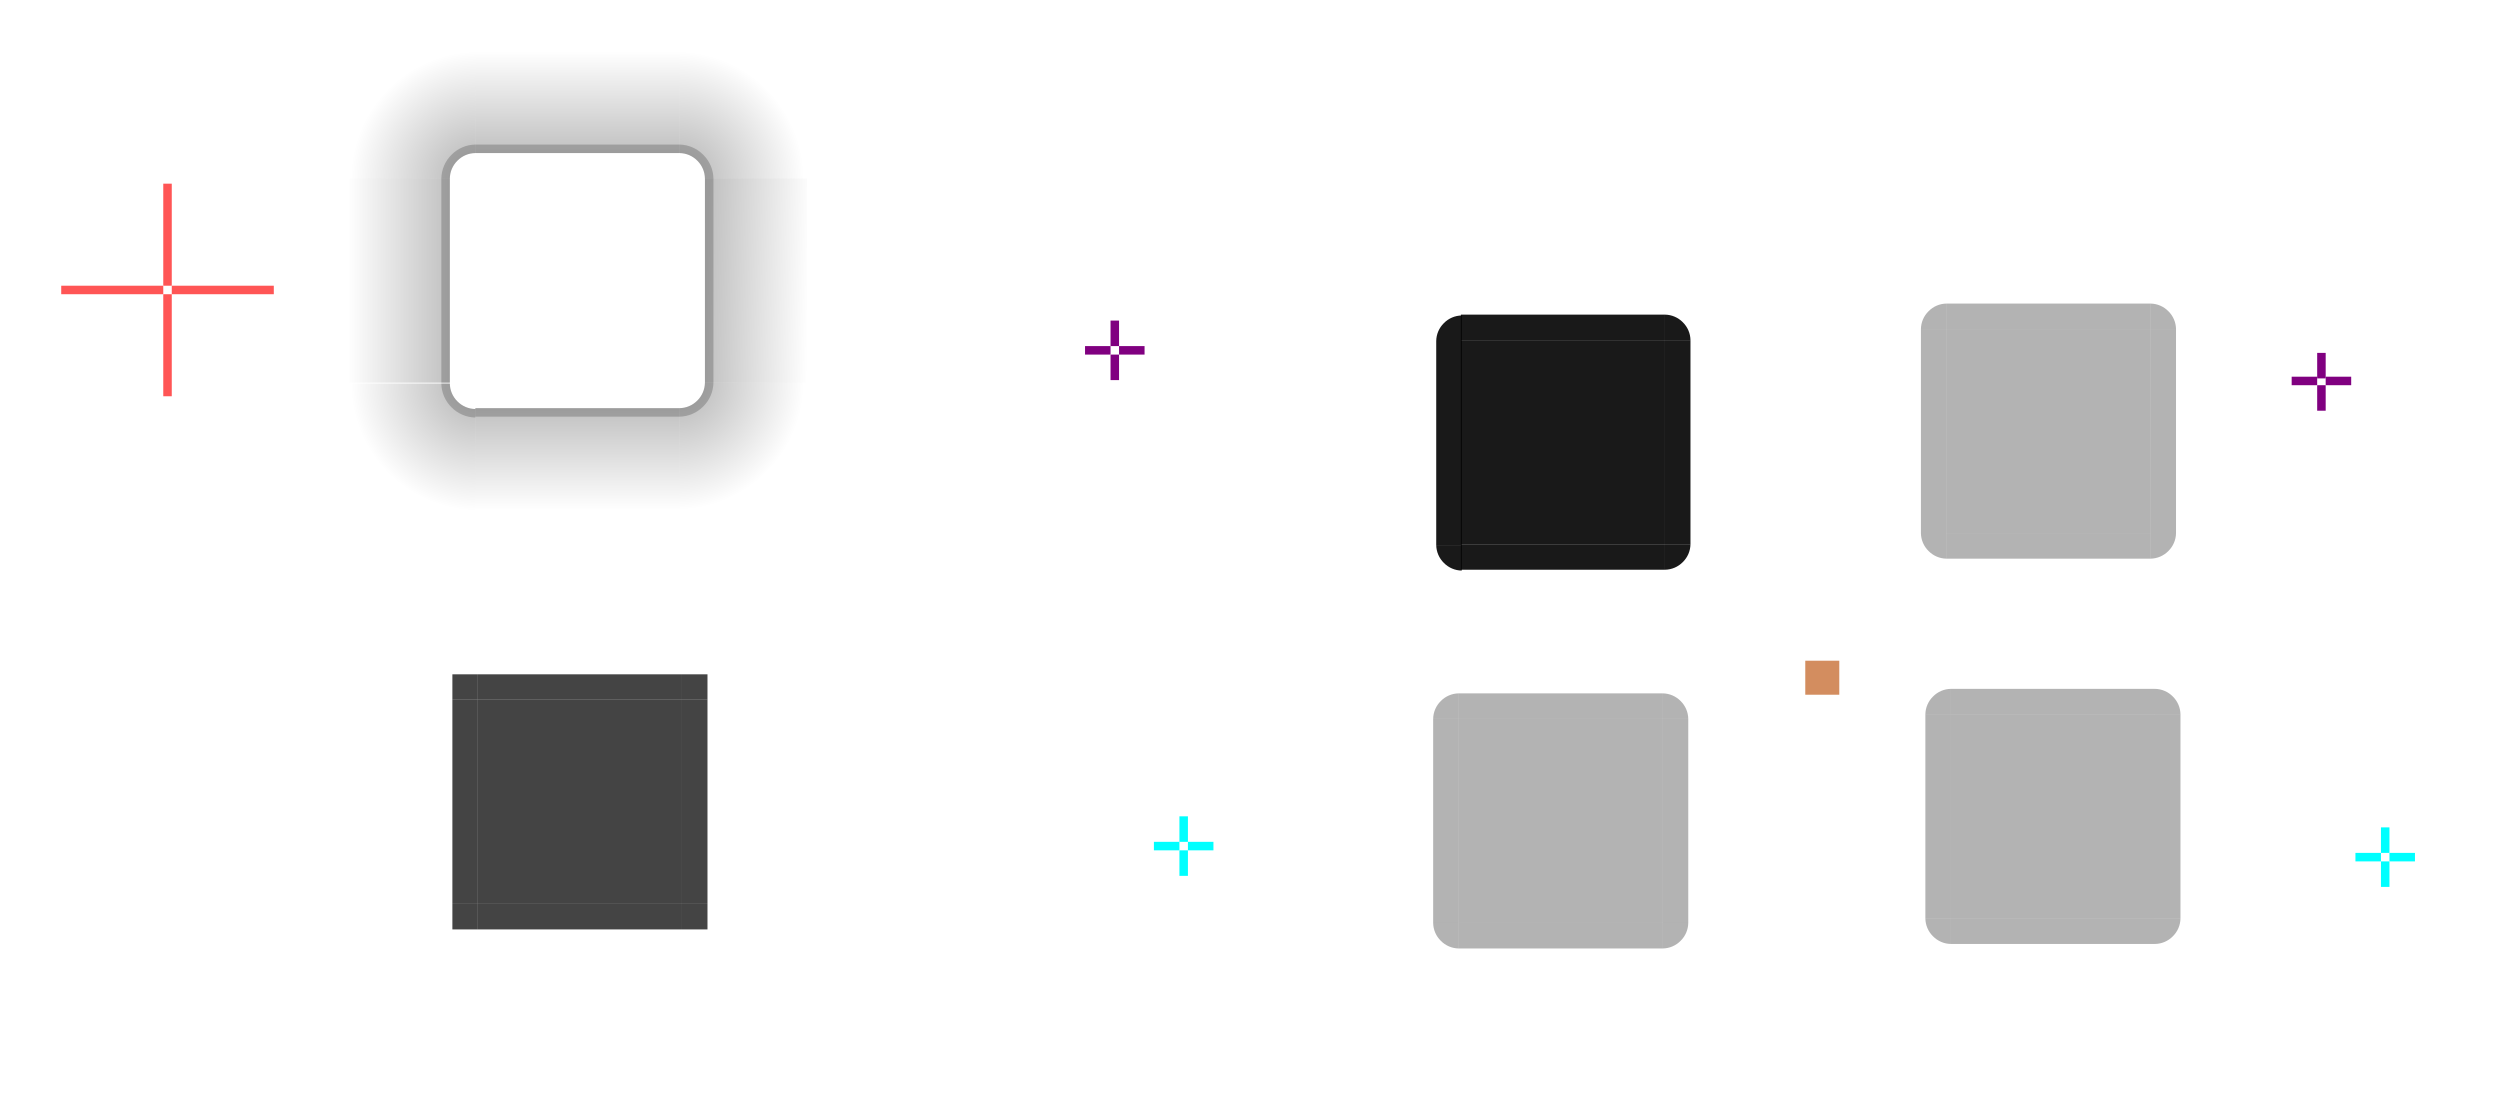
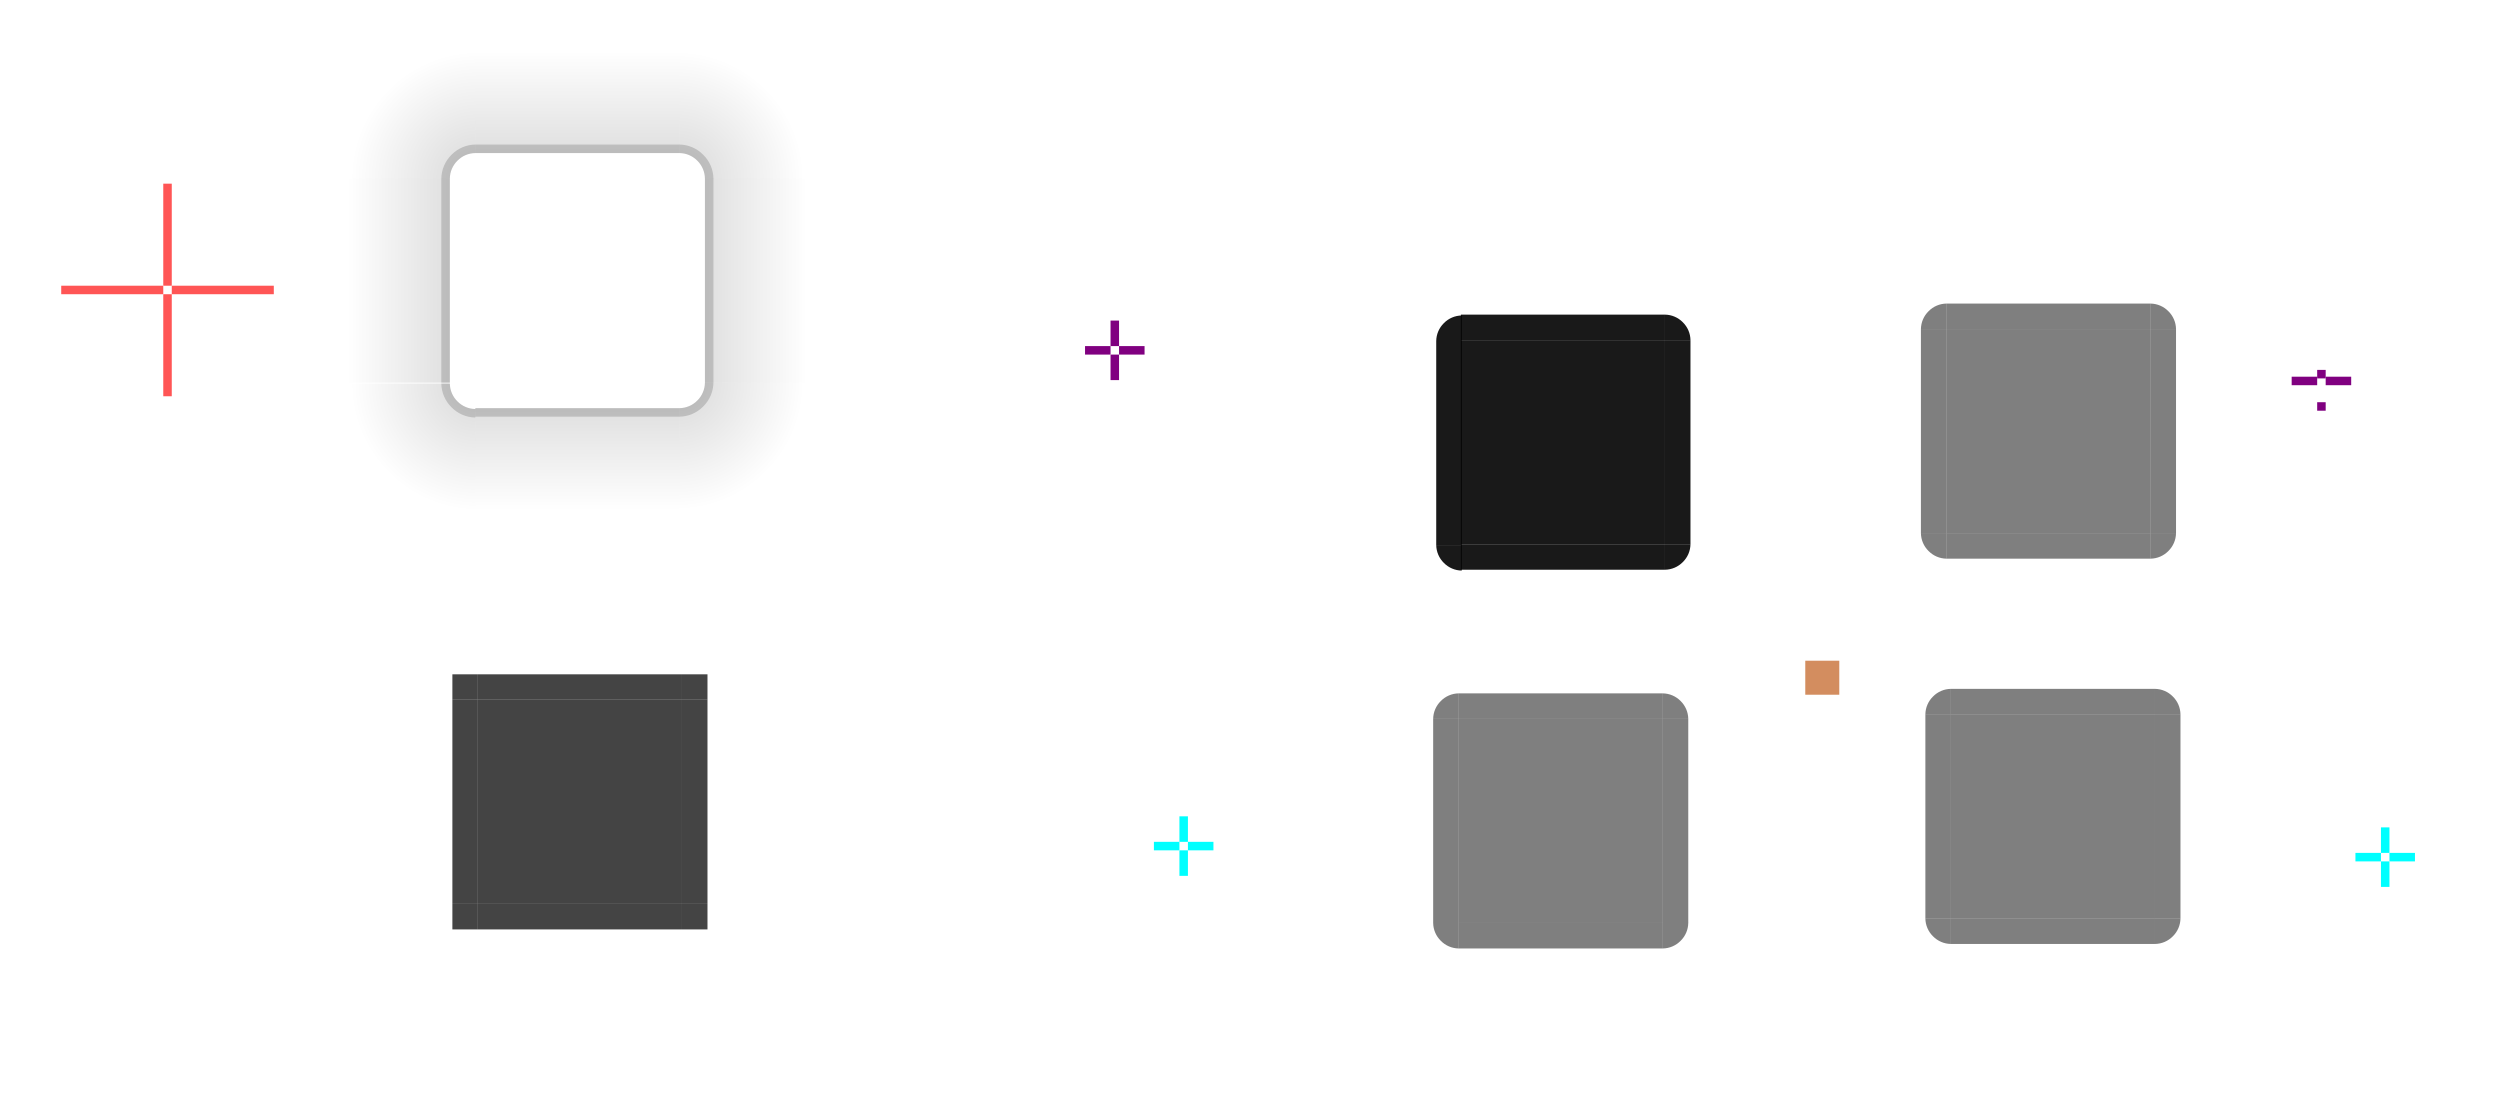
- <svg xmlns="http://www.w3.org/2000/svg" xmlns:xlink="http://www.w3.org/1999/xlink" width="294" height="129.7" viewBox="0 0 294 129.7" version="1.1" id="svg975">
+ <svg xmlns="http://www.w3.org/2000/svg" xmlns:ns1="http://www.openswatchbook.org/uri/2009/osb" xmlns:xlink="http://www.w3.org/1999/xlink" width="294" height="129.7" viewBox="0 0 294 129.7" version="1.1" id="svg975">
  <defs id="defs969">
+     <linearGradient id="linearGradient1202" ns1:paint="solid">
+       <stop style="stop-color:#000000;stop-opacity:1;" offset="0" id="stop1200" />
+     </linearGradient>
+     <linearGradient id="linearGradient1192" ns1:paint="solid">
+       <stop style="stop-color:#000000;stop-opacity:1;" offset="0" id="stop1190" />
+     </linearGradient>
+     <linearGradient id="linearGradient1186" ns1:paint="solid">
+       <stop style="stop-color:#000000;stop-opacity:1;" offset="0" id="stop1184" />
+     </linearGradient>
+     <linearGradient id="linearGradient1174" ns1:paint="solid">
+       <stop style="stop-color:#000000;stop-opacity:1;" offset="0" id="stop1172" />
+     </linearGradient>
+     <linearGradient id="shadowborder" ns1:paint="solid">
+       <stop style="stop-color:#000000;stop-opacity:0.163;" offset="0" id="stop1166" />
+     </linearGradient>
+     <linearGradient id="newgrad">
+       <stop id="stop1160" offset="0" style="stop-color:#000000;stop-opacity:0.155" />
+       <stop id="stop1162" offset="1" style="stop-color:#000000;stop-opacity:0" />
+     </linearGradient>
    <style type="text/css" id="current-color-scheme">
          .ColorScheme-Text {
          }
          .ColorScheme-Background{
          }
          .ColorScheme-Highlight{
          }
          .ColorScheme-ViewText {
          }
          .ColorScheme-ViewBackground{
          }
          .ColorScheme-ViewHover {
          }
          .ColorScheme-ViewFocus{
          }
          .ColorScheme-ButtonText {
          }
          .ColorScheme-ButtonBackground{
          }
          .ColorScheme-ButtonHover {
          }
          .ColorScheme-ButtonFocus{
          }
      </style>
-     <linearGradient id="linearGradient1579">
-       <stop style="stop-color:#000000;stop-opacity:0.305" offset="0" id="stop1575" />
-       <stop style="stop-color:#000000;stop-opacity:0" offset="1" id="stop1577" />
-     </linearGradient>
-     <linearGradient xlink:href="#linearGradient1579" id="linearGradient1581" x1="-501.5" y1="418.4" x2="-501.5" y2="425.9" gradientUnits="userSpaceOnUse" gradientTransform="matrix(1,0,0,2,-111.3,-356.7)" />
-     <linearGradient xlink:href="#linearGradient1579" id="linearGradient924" gradientUnits="userSpaceOnUse" gradientTransform="matrix(1,0,0,2,-111.3,-356.7)" x1="-501.5" y1="418.4" x2="-501.5" y2="425.9" />
-     <linearGradient xlink:href="#linearGradient1579" id="linearGradient934" gradientUnits="userSpaceOnUse" gradientTransform="matrix(1,0,0,2,-111.3,-356.7)" x1="-501.4" y1="418.4" x2="-501.5" y2="425.9" />
-     <linearGradient xlink:href="#linearGradient1579" id="linearGradient944" gradientUnits="userSpaceOnUse" gradientTransform="matrix(1,0,0,2,-111.3,-356.7)" x1="-501.5" y1="418.4" x2="-501.5" y2="425.9" />
-     <radialGradient xlink:href="#linearGradient1579" id="radialGradient964" cx="-583.2" cy="432.6" fx="-583.2" fy="432.6" r="7.5" gradientUnits="userSpaceOnUse" gradientTransform="matrix(2,1.274e-4,-1.274e-4,2,1276,-849.6)" />
-     <radialGradient xlink:href="#linearGradient1579" id="radialGradient950" gradientUnits="userSpaceOnUse" gradientTransform="matrix(2,1.274e-4,-1.274e-4,2,1276,-849.6)" cx="-583.2" cy="432.6" fx="-583.2" fy="432.6" r="7.5" />
-     <radialGradient xlink:href="#linearGradient1579" id="radialGradient958" gradientUnits="userSpaceOnUse" gradientTransform="matrix(2,1.274e-4,-1.274e-4,2,1276,-849.6)" cx="-583.2" cy="432.6" fx="-583.2" fy="432.6" r="7.5" />
-     <radialGradient xlink:href="#linearGradient1579" id="radialGradient966" gradientUnits="userSpaceOnUse" gradientTransform="matrix(2,1.274e-4,-1.274e-4,2,1276,-849.6)" cx="-583.2" cy="432.6" fx="-583.2" fy="432.6" r="7.5" />
+     <linearGradient xlink:href="#newgrad" id="linearGradient1581" x1="-501.5" y1="418.4" x2="-501.5" y2="425.9" gradientUnits="userSpaceOnUse" gradientTransform="matrix(1,0,0,2,-111.3,-356.7)" />
+     <linearGradient xlink:href="#newgrad" id="linearGradient924" gradientUnits="userSpaceOnUse" gradientTransform="matrix(1,0,0,2,-111.3,-356.7)" x1="-501.5" y1="418.4" x2="-501.5" y2="425.9" />
+     <linearGradient xlink:href="#newgrad" id="linearGradient934" gradientUnits="userSpaceOnUse" gradientTransform="matrix(1,0,0,2,-111.3,-356.7)" x1="-501.5" y1="418.4" x2="-501.5" y2="425.9" />
+     <linearGradient xlink:href="#newgrad" id="linearGradient944" gradientUnits="userSpaceOnUse" gradientTransform="matrix(1,0,0,2,-111.3,-356.7)" x1="-501.5" y1="418.4" x2="-501.5" y2="425.9" />
+     <radialGradient xlink:href="#newgrad" id="radialGradient964" cx="-583.2" cy="432.6" fx="-583.2" fy="432.6" r="7.5" gradientUnits="userSpaceOnUse" gradientTransform="matrix(2,1.274e-4,-1.274e-4,2,1276,-849.6)" />
+     <radialGradient xlink:href="#newgrad" id="radialGradient950" gradientUnits="userSpaceOnUse" gradientTransform="matrix(2,1.274e-4,-1.274e-4,2,1276,-849.6)" cx="-583.2" cy="432.6" fx="-583.2" fy="432.6" r="7.5" />
+     <radialGradient xlink:href="#newgrad" id="radialGradient958" gradientUnits="userSpaceOnUse" gradientTransform="matrix(2,1.274e-4,-1.274e-4,2,1276,-849.6)" cx="-583.2" cy="432.6" fx="-583.2" fy="432.6" r="7.5" />
+     <radialGradient xlink:href="#newgrad" id="radialGradient966" gradientUnits="userSpaceOnUse" gradientTransform="matrix(2,1.274e-4,-1.274e-4,2,1276,-849.6)" cx="-583.2" cy="432.6" fx="-583.2" fy="432.6" r="7.5" />
+     <linearGradient xlink:href="#shadowborder" id="linearGradient1170" x1="-612.8" y1="483.6" x2="-588.8" y2="483.6" gradientUnits="userSpaceOnUse" />
+     <linearGradient xlink:href="#shadowborder" id="linearGradient1176" x1="-612.8" y1="483.6" x2="-588.8" y2="483.6" gradientUnits="userSpaceOnUse" />
+     <linearGradient xlink:href="#shadowborder" id="linearGradient1188" x1="-573.5" y1="428.1" x2="-569.5" y2="428.1" gradientUnits="userSpaceOnUse" />
+     <linearGradient xlink:href="#shadowborder" id="linearGradient1194" x1="-573.5" y1="428.1" x2="-569.5" y2="428.1" gradientUnits="userSpaceOnUse" />
+     <linearGradient xlink:href="#shadowborder" id="linearGradient1196" x1="-612.8" y1="483.6" x2="-588.8" y2="483.6" gradientUnits="userSpaceOnUse" />
+     <linearGradient xlink:href="#shadowborder" id="linearGradient1198" x1="-573.5" y1="428.1" x2="-569.5" y2="428.1" gradientUnits="userSpaceOnUse" />
+     <linearGradient xlink:href="#shadowborder" id="linearGradient1204" x1="-573.5" y1="428.1" x2="-569.5" y2="428.1" gradientUnits="userSpaceOnUse" />
+     <linearGradient xlink:href="#shadowborder" id="linearGradient1206" x1="-612.8" y1="483.6" x2="-588.8" y2="483.6" gradientUnits="userSpaceOnUse" />
  </defs>
  <g id="layer1" transform="translate(683.4,-414.6)">
    <rect y="454.6" x="-511.6" height="24" width="24" id="north-center" class="ColorScheme-Background" style="opacity:0.9;fill:currentColor;fill-opacity:1;fill-rule:evenodd;stroke:none;stroke-width:1.9;stroke-linecap:round;stroke-linejoin:miter;stroke-miterlimit:4;stroke-dasharray:none;stroke-dashoffset:0;stroke-opacity:0.348;paint-order:normal" />
    <rect y="451.6" x="-511.6" height="3" width="24" class="ColorScheme-Background" id="north-top" style="opacity:0.9;fill:currentColor;fill-opacity:1;fill-rule:evenodd;stroke:none;stroke-width:1.9;stroke-linecap:round;stroke-linejoin:miter;stroke-miterlimit:4;stroke-dasharray:none;stroke-dashoffset:0;stroke-opacity:0.348;paint-order:normal" />
    <rect transform="rotate(90)" style="opacity:0.9;fill:currentColor;fill-opacity:1;fill-rule:evenodd;stroke:none;stroke-width:1.9;stroke-linecap:round;stroke-linejoin:miter;stroke-miterlimit:4;stroke-dasharray:none;stroke-dashoffset:0;stroke-opacity:0.348;paint-order:normal" class="ColorScheme-Background" id="north-left" width="24" height="3" x="454.7" y="511.5" />
    <rect transform="rotate(90)" style="opacity:0.9;fill:currentColor;fill-opacity:1;fill-rule:evenodd;stroke:none;stroke-width:1.9;stroke-linecap:round;stroke-linejoin:miter;stroke-miterlimit:4;stroke-dasharray:none;stroke-dashoffset:0;stroke-opacity:0.348;paint-order:normal" class="ColorScheme-Background" id="north-right" width="24" height="3" x="454.6" y="484.6" />
    <rect y="452.3" x="-552.8" height="3" width="1" id="north-hint-top-margin" style="opacity:1;fill:#800080;fill-opacity:1;fill-rule:evenodd;stroke:none;stroke-width:1.9;stroke-linecap:round;stroke-linejoin:miter;stroke-miterlimit:4;stroke-dasharray:none;stroke-dashoffset:0;stroke-opacity:0.348;paint-order:normal" />
    <rect style="opacity:1;fill:#800080;fill-opacity:1;fill-rule:evenodd;stroke:none;stroke-width:1.9;stroke-linecap:round;stroke-linejoin:miter;stroke-miterlimit:4;stroke-dasharray:none;stroke-dashoffset:0;stroke-opacity:0.348;paint-order:normal" id="north-hint-bottom-margin" width="1" height="3" x="-552.8" y="456.3" />
    <rect style="opacity:1;fill:#800080;fill-opacity:1;fill-rule:evenodd;stroke:none;stroke-width:1.9;stroke-linecap:round;stroke-linejoin:miter;stroke-miterlimit:4;stroke-dasharray:none;stroke-dashoffset:0;stroke-opacity:0.348;paint-order:normal" id="north-hint-right-margin" width="3" height="1" x="-551.8" y="455.3" />
    <rect y="455.3" x="-555.8" height="1" width="3" id="north-hint-left-margin" style="opacity:1;fill:#800080;fill-opacity:1;fill-rule:evenodd;stroke:none;stroke-width:1.9;stroke-linecap:round;stroke-linejoin:miter;stroke-miterlimit:4;stroke-dasharray:none;stroke-dashoffset:0;stroke-opacity:0.348;paint-order:normal" />
-     <rect style="opacity:1;fill:#800080;fill-opacity:1;fill-rule:evenodd;stroke:none;stroke-width:1.9;stroke-linecap:round;stroke-linejoin:miter;stroke-miterlimit:4;stroke-dasharray:none;stroke-dashoffset:0;stroke-opacity:0.348;paint-order:normal" id="south-hint-top-margin" width="1" height="3" x="-410.9" y="456.1" />
-     <rect y="459.9" x="-410.9" height="3" width="1" id="south-hint-bottom-margin" style="opacity:1;fill:#800080;fill-opacity:1;fill-rule:evenodd;stroke:none;stroke-width:1.9;stroke-linecap:round;stroke-linejoin:miter;stroke-miterlimit:4;stroke-dasharray:none;stroke-dashoffset:0;stroke-opacity:0.348;paint-order:normal" />
+     <rect style="opacity:1;fill:#800080;fill-opacity:1;fill-rule:evenodd;stroke:none;stroke-width:1.9;stroke-linecap:round;stroke-linejoin:miter;stroke-miterlimit:4;stroke-dasharray:none;stroke-dashoffset:0;stroke-opacity:0.348;paint-order:normal" id="south-hint-top-margin" width="1" height="1" x="-410.9" y="458.1" />
+     <rect y="461.9" x="-410.9" height="1" width="1" id="south-hint-bottom-margin" style="opacity:1;fill:#800080;fill-opacity:1;fill-rule:evenodd;stroke:none;stroke-width:1.9;stroke-linecap:round;stroke-linejoin:miter;stroke-miterlimit:4;stroke-dasharray:none;stroke-dashoffset:0;stroke-opacity:0.348;paint-order:normal" />
    <rect y="458.9" x="-409.9" height="1" width="3" id="south-hint-right-margin" style="opacity:1;fill:#800080;fill-opacity:1;fill-rule:evenodd;stroke:none;stroke-width:1.9;stroke-linecap:round;stroke-linejoin:miter;stroke-miterlimit:4;stroke-dasharray:none;stroke-dashoffset:0;stroke-opacity:0.348;paint-order:normal" />
    <rect style="opacity:1;fill:#800080;fill-opacity:1;fill-rule:evenodd;stroke:none;stroke-width:1.9;stroke-linecap:round;stroke-linejoin:miter;stroke-miterlimit:4;stroke-dasharray:none;stroke-dashoffset:0;stroke-opacity:0.348;paint-order:normal" id="south-hint-left-margin" width="3" height="1" x="-413.9" y="458.9" />
    <rect style="opacity:1;fill:#00ffff;fill-opacity:1;fill-rule:evenodd;stroke:none;stroke-width:1.9;stroke-linecap:round;stroke-linejoin:miter;stroke-miterlimit:4;stroke-dasharray:none;stroke-dashoffset:0;stroke-opacity:0.348;paint-order:normal" id="west-hint-top-margin" width="1" height="3" x="-544.7" y="510.6" />
    <rect y="514.6" x="-544.7" height="3" width="1" id="west-hint-bottom-margin" style="opacity:1;fill:#00ffff;fill-opacity:1;fill-rule:evenodd;stroke:none;stroke-width:1.9;stroke-linecap:round;stroke-linejoin:miter;stroke-miterlimit:4;stroke-dasharray:none;stroke-dashoffset:0;stroke-opacity:0.348;paint-order:normal" />
    <rect y="513.6" x="-543.7" height="1" width="3" id="west-hint-right-margin" style="opacity:1;fill:#00ffff;fill-opacity:1;fill-rule:evenodd;stroke:none;stroke-width:1.9;stroke-linecap:round;stroke-linejoin:miter;stroke-miterlimit:4;stroke-dasharray:none;stroke-dashoffset:0;stroke-opacity:0.348;paint-order:normal" />
    <rect style="opacity:1;fill:#00ffff;fill-opacity:1;fill-rule:evenodd;stroke:none;stroke-width:1.9;stroke-linecap:round;stroke-linejoin:miter;stroke-miterlimit:4;stroke-dasharray:none;stroke-dashoffset:0;stroke-opacity:0.348;paint-order:normal" id="west-hint-left-margin" width="3" height="1" x="-547.7" y="513.6" />
    <rect y="511.9" x="-403.4" height="3" width="1" id="east-hint-top-margin" style="opacity:1;fill:#00ffff;fill-opacity:1;fill-rule:evenodd;stroke:none;stroke-width:1.9;stroke-linecap:round;stroke-linejoin:miter;stroke-miterlimit:4;stroke-dasharray:none;stroke-dashoffset:0;stroke-opacity:0.348;paint-order:normal" />
    <rect style="opacity:1;fill:#00ffff;fill-opacity:1;fill-rule:evenodd;stroke:none;stroke-width:1.9;stroke-linecap:round;stroke-linejoin:miter;stroke-miterlimit:4;stroke-dasharray:none;stroke-dashoffset:0;stroke-opacity:0.348;paint-order:normal" id="east-hint-bottom-margin" width="1" height="3" x="-403.4" y="515.9" />
    <rect style="opacity:1;fill:#00ffff;fill-opacity:1;fill-rule:evenodd;stroke:none;stroke-width:1.9;stroke-linecap:round;stroke-linejoin:miter;stroke-miterlimit:4;stroke-dasharray:none;stroke-dashoffset:0;stroke-opacity:0.348;paint-order:normal" id="east-hint-right-margin" width="3" height="1" x="-402.4" y="514.9" />
    <rect y="514.9" x="-406.4" height="1" width="3" id="east-hint-left-margin" style="opacity:1;fill:#00ffff;fill-opacity:1;fill-rule:evenodd;stroke:none;stroke-width:1.9;stroke-linecap:round;stroke-linejoin:miter;stroke-miterlimit:4;stroke-dasharray:none;stroke-dashoffset:0;stroke-opacity:0.348;paint-order:normal" />
    <rect y="492.3" x="-471.1" height="4" width="4" id="hint-stretch-borders" style="opacity:1;fill:#d38d5f;fill-opacity:1;fill-rule:evenodd;stroke:none;stroke-width:1.9;stroke-linecap:round;stroke-linejoin:miter;stroke-miterlimit:4;stroke-dasharray:none;stroke-dashoffset:0;stroke-opacity:0.348;paint-order:normal" />
    <rect style="opacity:1;fill:#444444;fill-opacity:1;fill-rule:evenodd;stroke:none;stroke-width:1.9;stroke-linecap:round;stroke-linejoin:miter;stroke-miterlimit:4;stroke-dasharray:none;stroke-dashoffset:0;stroke-opacity:0.348;paint-order:normal" id="mask-center" width="24" height="24" x="-627.2" y="496.9" />
    <rect style="opacity:1;fill:#444444;fill-opacity:1;fill-rule:evenodd;stroke:none;stroke-width:1.9;stroke-linecap:round;stroke-linejoin:miter;stroke-miterlimit:4;stroke-dasharray:none;stroke-dashoffset:0;stroke-opacity:0.348;paint-order:normal" id="mask-top" width="24" height="3" x="-627.2" y="493.9" />
    <rect y="520.9" x="-627.2" height="3" width="24" id="mask-bottom" style="opacity:1;fill:#444444;fill-opacity:1;fill-rule:evenodd;stroke:none;stroke-width:1.9;stroke-linecap:round;stroke-linejoin:miter;stroke-miterlimit:4;stroke-dasharray:none;stroke-dashoffset:0;stroke-opacity:0.348;paint-order:normal" />
    <rect style="opacity:1;fill:#444444;fill-opacity:1;fill-rule:evenodd;stroke:none;stroke-width:1.9;stroke-linecap:round;stroke-linejoin:miter;stroke-miterlimit:4;stroke-dasharray:none;stroke-dashoffset:0;stroke-opacity:0.348;paint-order:normal" id="mask-topleft" width="3" height="3" x="-630.2" y="493.9" />
    <rect y="627.2" x="496.9" height="3" width="24" id="mask-left" style="opacity:1;fill:#444444;fill-opacity:1;fill-rule:evenodd;stroke:none;stroke-width:1.9;stroke-linecap:round;stroke-linejoin:miter;stroke-miterlimit:4;stroke-dasharray:none;stroke-dashoffset:0;stroke-opacity:0.348;paint-order:normal" transform="rotate(90)" />
    <rect y="600.2" x="496.9" height="3" width="24" id="mask-right" style="opacity:1;fill:#444444;fill-opacity:1;fill-rule:evenodd;stroke:none;stroke-width:1.9;stroke-linecap:round;stroke-linejoin:miter;stroke-miterlimit:4;stroke-dasharray:none;stroke-dashoffset:0;stroke-opacity:0.348;paint-order:normal" transform="rotate(90)" />
    <rect y="493.9" x="-603.2" height="3" width="3" id="mask-topright" style="opacity:1;fill:#444444;fill-opacity:1;fill-rule:evenodd;stroke:none;stroke-width:1.9;stroke-linecap:round;stroke-linejoin:miter;stroke-miterlimit:4;stroke-dasharray:none;stroke-dashoffset:0;stroke-opacity:0.348;paint-order:normal" />
    <rect style="opacity:1;fill:#444444;fill-opacity:1;fill-rule:evenodd;stroke:none;stroke-width:1.9;stroke-linecap:round;stroke-linejoin:miter;stroke-miterlimit:4;stroke-dasharray:none;stroke-dashoffset:0;stroke-opacity:0.348;paint-order:normal" id="mask-bottomleft" width="3" height="3" x="-630.2" y="520.9" />
    <rect y="520.9" x="-603.2" height="3" width="3" id="mask-bottomright" style="opacity:1;fill:#444444;fill-opacity:1;fill-rule:evenodd;stroke:none;stroke-width:1.9;stroke-linecap:round;stroke-linejoin:miter;stroke-miterlimit:4;stroke-dasharray:none;stroke-dashoffset:0;stroke-opacity:0.348;paint-order:normal" />
    <rect y="435.6" x="-627.5" height="24" width="24" id="shadow-center" style="opacity:1;fill:none;fill-opacity:1;fill-rule:evenodd;stroke:none;stroke-width:1.9;stroke-linecap:round;stroke-linejoin:miter;stroke-miterlimit:4;stroke-dasharray:none;stroke-dashoffset:0;stroke-opacity:0.348;paint-order:normal" />
    <rect style="opacity:1;fill:#ff5555;fill-opacity:1;fill-rule:evenodd;stroke:none;stroke-width:1.9;stroke-linecap:round;stroke-linejoin:miter;stroke-miterlimit:4;stroke-dasharray:none;stroke-dashoffset:0;stroke-opacity:0.348;paint-order:normal" id="shadow-hint-left-margin" width="12" height="1" x="-676.2" y="448.2" />
    <rect y="448.2" x="-663.2" height="1" width="12" id="shadow-hint-right-margin" style="opacity:1;fill:#ff5555;fill-opacity:1;fill-rule:evenodd;stroke:none;stroke-width:1.9;stroke-linecap:round;stroke-linejoin:miter;stroke-miterlimit:4;stroke-dasharray:none;stroke-dashoffset:0;stroke-opacity:0.348;paint-order:normal" />
    <rect style="opacity:1;fill:#ff5555;fill-opacity:1;fill-rule:evenodd;stroke:none;stroke-width:1.9;stroke-linecap:round;stroke-linejoin:miter;stroke-miterlimit:4;stroke-dasharray:none;stroke-dashoffset:0;stroke-opacity:0.348;paint-order:normal" id="shadow-hint-top-margin" width="1" height="12" x="-664.2" y="436.2" />
    <rect y="449.2" x="-664.2" height="12" width="1" id="shadow-hint-bottom-margin" style="opacity:1;fill:#ff5555;fill-opacity:1;fill-rule:evenodd;stroke:none;stroke-width:1.9;stroke-linecap:round;stroke-linejoin:miter;stroke-miterlimit:4;stroke-dasharray:none;stroke-dashoffset:0;stroke-opacity:0.348;paint-order:normal" />
    <rect style="opacity:0.9;fill:currentColor;fill-opacity:1;fill-rule:evenodd;stroke:none;stroke-width:1.9;stroke-linecap:round;stroke-linejoin:miter;stroke-miterlimit:4;stroke-dasharray:none;stroke-dashoffset:0;stroke-opacity:0.348;paint-order:normal" class="ColorScheme-Background" id="north-bottom" width="24" height="3" x="-511.6" y="478.6" />
    <g id="shadow-bottom" transform="translate(-14.7,-20.5)">
      <rect y="480.1" x="-612.8" height="3" width="24" id="rect1019" style="opacity:1;fill:none;fill-opacity:1;fill-rule:evenodd;stroke:none;stroke-width:1.9;stroke-linecap:round;stroke-linejoin:miter;stroke-miterlimit:4;stroke-dasharray:none;stroke-dashoffset:0;stroke-opacity:0.348;paint-order:normal" />
-       <rect style="opacity:1;fill:url(#linearGradient1581);fill-opacity:1;fill-rule:evenodd;stroke:none;stroke-width:1.9;stroke-linecap:round;stroke-linejoin:miter;stroke-miterlimit:4;stroke-dasharray:none;stroke-dashoffset:0;stroke-opacity:0.348;paint-order:normal" id="rect1021" width="24" height="12" x="-612.8" y="483.1" />
-       <rect style="opacity:1;fill:#000000;fill-opacity:0.196;fill-rule:evenodd;stroke:none;stroke-width:1.9;stroke-linecap:round;stroke-linejoin:miter;stroke-miterlimit:4;stroke-dasharray:none;stroke-dashoffset:0;stroke-opacity:0.348;paint-order:normal" id="rect917" width="24" height="1" x="-612.8" y="483.1" />
+       <rect style="opacity:1;fill:url(#linearGradient1581);fill-opacity:1.0;fill-rule:evenodd;stroke:none;stroke-width:1.9;stroke-linecap:round;stroke-linejoin:miter;stroke-miterlimit:4;stroke-dasharray:none;stroke-dashoffset:0;stroke-opacity:0.348;paint-order:normal" id="rect1021" width="24" height="12" x="-612.8" y="483.1" />
+       <rect style="opacity:1;fill:url(#linearGradient1196);fill-opacity:1.0;fill-rule:evenodd;stroke:none;stroke-width:1.9;stroke-linecap:round;stroke-linejoin:miter;stroke-miterlimit:4;stroke-dasharray:none;stroke-dashoffset:0;stroke-opacity:0.348;paint-order:normal" id="rect917" width="24" height="1" x="-612.8" y="483.1" />
    </g>
    <path style="opacity:0.9;fill:currentColor;fill-opacity:1;fill-rule:evenodd;stroke:none;stroke-width:1.9;stroke-linecap:round;stroke-linejoin:miter;stroke-miterlimit:4;stroke-dasharray:none;stroke-dashoffset:0;stroke-opacity:0.348;paint-order:normal" class="ColorScheme-Background" id="north-bottomright" d="m -484.6,478.6 a 2.999,3 0 0 1 -0.9,2.1 2.999,3 0 0 1 -2.1,0.9 l 0,-3 z" />
    <path d="m 514.5,478.7 a 2.999,3 0 0 1 -0.9,2.1 2.999,3 0 0 1 -2.1,0.9 l 0,-3 z" id="north-bottomleft" class="ColorScheme-Background" style="opacity:0.9;fill:currentColor;fill-opacity:1;fill-rule:evenodd;stroke:none;stroke-width:1.9;stroke-linecap:round;stroke-linejoin:miter;stroke-miterlimit:4;stroke-dasharray:none;stroke-dashoffset:0;stroke-opacity:0.348;paint-order:normal" transform="scale(-1,1)" />
    <path d="m -484.6,-454.6 a 2.999,3 0 0 1 -0.9,2.1 2.999,3 0 0 1 -2.1,0.9 l 0,-3 z" id="north-topright" class="ColorScheme-Background" style="opacity:0.9;fill:currentColor;fill-opacity:1;fill-rule:evenodd;stroke:none;stroke-width:1.9;stroke-linecap:round;stroke-linejoin:miter;stroke-miterlimit:4;stroke-dasharray:none;stroke-dashoffset:0;stroke-opacity:0.348;paint-order:normal" transform="scale(1,-1)" />
    <path transform="scale(-1)" style="opacity:0.9;fill:currentColor;fill-opacity:1;fill-rule:evenodd;stroke:none;stroke-width:1.9;stroke-linecap:round;stroke-linejoin:miter;stroke-miterlimit:4;stroke-dasharray:none;stroke-dashoffset:0;stroke-opacity:0.348;paint-order:normal" class="ColorScheme-Background" id="north-topleft" d="m 514.5,-454.7 a 2.999,3 0 0 1 -0.9,2.1 2.999,3 0 0 1 -2.1,0.9 l 0,-3 z" />
    <g transform="matrix(1,0,0,-1,-14.7,915.7)" id="shadow-top">
      <rect style="opacity:1;fill:none;fill-opacity:1;fill-rule:evenodd;stroke:none;stroke-width:1.9;stroke-linecap:round;stroke-linejoin:miter;stroke-miterlimit:4;stroke-dasharray:none;stroke-dashoffset:0;stroke-opacity:0.348;paint-order:normal" id="rect916" width="24" height="3" x="-612.8" y="480.1" />
      <rect y="483.1" x="-612.8" height="12" width="24" id="rect918" style="opacity:1;fill:url(#linearGradient924);fill-opacity:1;fill-rule:evenodd;stroke:none;stroke-width:1.9;stroke-linecap:round;stroke-linejoin:miter;stroke-miterlimit:4;stroke-dasharray:none;stroke-dashoffset:0;stroke-opacity:0.348;paint-order:normal" />
-       <rect y="483.1" x="-612.8" height="1" width="24" id="rect920" style="opacity:1;fill:#000000;fill-opacity:0.196;fill-rule:evenodd;stroke:none;stroke-width:1.9;stroke-linecap:round;stroke-linejoin:miter;stroke-miterlimit:4;stroke-dasharray:none;stroke-dashoffset:0;stroke-opacity:0.348;paint-order:normal" />
+       <rect y="483.1" x="-612.8" height="1" width="24" id="rect920" style="opacity:1;fill:url(#linearGradient1170);fill-opacity:1;fill-rule:evenodd;stroke:none;stroke-width:1.9;stroke-linecap:round;stroke-linejoin:miter;stroke-miterlimit:4;stroke-dasharray:none;stroke-dashoffset:0;stroke-opacity:0.348;paint-order:normal" />
    </g>
    <g transform="rotate(-90,-618.4,465.2)" id="shadow-right">
      <rect style="opacity:1;fill:none;fill-opacity:1;fill-rule:evenodd;stroke:none;stroke-width:1.9;stroke-linecap:round;stroke-linejoin:miter;stroke-miterlimit:4;stroke-dasharray:none;stroke-dashoffset:0;stroke-opacity:0.348;paint-order:normal" id="rect926" width="24" height="3" x="-612.8" y="480.1" />
      <rect y="483.1" x="-612.8" height="12" width="24" id="rect928" style="opacity:1;fill:url(#linearGradient934);fill-opacity:1;fill-rule:evenodd;stroke:none;stroke-width:1.9;stroke-linecap:round;stroke-linejoin:miter;stroke-miterlimit:4;stroke-dasharray:none;stroke-dashoffset:0;stroke-opacity:0.348;paint-order:normal" />
-       <rect y="483.1" x="-612.8" height="1" width="24" id="rect930" style="opacity:1;fill:#000000;fill-opacity:0.196;fill-rule:evenodd;stroke:none;stroke-width:1.9;stroke-linecap:round;stroke-linejoin:miter;stroke-miterlimit:4;stroke-dasharray:none;stroke-dashoffset:0;stroke-opacity:0.348;paint-order:normal" />
+       <rect y="483.1" x="-612.8" height="1" width="24" id="rect930" style="opacity:1;fill:url(#linearGradient1176);fill-opacity:1.0;fill-rule:evenodd;stroke:none;stroke-width:1.9;stroke-linecap:round;stroke-linejoin:miter;stroke-miterlimit:4;stroke-dasharray:none;stroke-dashoffset:0;stroke-opacity:0.348;paint-order:normal" />
    </g>
    <g id="shadow-left" transform="matrix(0,-1,-1,0,-147.4,-153.2)">
      <rect y="480.1" x="-612.8" height="3" width="24" id="rect936" style="opacity:1;fill:none;fill-opacity:1;fill-rule:evenodd;stroke:none;stroke-width:1.9;stroke-linecap:round;stroke-linejoin:miter;stroke-miterlimit:4;stroke-dasharray:none;stroke-dashoffset:0;stroke-opacity:0.348;paint-order:normal" />
-       <rect style="opacity:1;fill:url(#linearGradient944);fill-opacity:1;fill-rule:evenodd;stroke:none;stroke-width:1.9;stroke-linecap:round;stroke-linejoin:miter;stroke-miterlimit:4;stroke-dasharray:none;stroke-dashoffset:0;stroke-opacity:0.348;paint-order:normal" id="rect938" width="24" height="12" x="-612.8" y="483.1" />
-       <rect style="opacity:1;fill:#000000;fill-opacity:0.196;fill-rule:evenodd;stroke:none;stroke-width:1.9;stroke-linecap:round;stroke-linejoin:miter;stroke-miterlimit:4;stroke-dasharray:none;stroke-dashoffset:0;stroke-opacity:0.348;paint-order:normal" id="rect940" width="24" height="1" x="-612.8" y="483.1" />
+       <rect style="opacity:1;fill:url(#linearGradient944);fill-opacity:1.0;fill-rule:evenodd;stroke:none;stroke-width:1.9;stroke-linecap:round;stroke-linejoin:miter;stroke-miterlimit:4;stroke-dasharray:none;stroke-dashoffset:0;stroke-opacity:0.348;paint-order:normal" id="rect938" width="24" height="12" x="-612.8" y="483.1" />
+       <rect style="opacity:1;fill:url(#linearGradient1206);fill-opacity:1.0;fill-rule:evenodd;stroke:none;stroke-width:1.9;stroke-linecap:round;stroke-linejoin:miter;stroke-miterlimit:4;stroke-dasharray:none;stroke-dashoffset:0;stroke-opacity:0.348;paint-order:normal" id="rect940" width="24" height="1" x="-612.8" y="483.1" />
    </g>
    <g id="shadow-topright" transform="translate(-30,5.5)">
-       <path id="rect946" transform="translate(-683.4,414.6)" d="m 109.9,0.5 v 12 a 3,3 0 0 1 2.1,0.88 3,3 0 0 1 0.9,2.12 h 12 v -15 z" style="opacity:1;fill:url(#radialGradient964);fill-opacity:1;fill-rule:evenodd;stroke:none;stroke-width:1.9;stroke-linecap:round;stroke-linejoin:miter;stroke-miterlimit:4;stroke-dasharray:none;stroke-dashoffset:0;stroke-opacity:0.348;paint-order:normal" />
-       <path id="path956" d="m -573.5,426.1 v 1 a 3,3 0 0 1 2.1,0.9 3,3 0 0 1 0.9,2.1 h 1 a 4.001,3.999 0 0 0 -1.2,-2.8 4.001,3.999 0 0 0 -2.8,-1.2 z" style="opacity:1;fill:#000000;fill-opacity:0.196;fill-rule:evenodd;stroke:none;stroke-width:1.9;stroke-linecap:round;stroke-linejoin:miter;stroke-miterlimit:4;stroke-dasharray:none;stroke-dashoffset:0;stroke-opacity:0.348;paint-order:normal" />
+       <path id="rect946" transform="translate(-683.4,414.6)" d="m 109.9,0.5 v 12 a 3,3 0 0 1 2.1,0.88 3,3 0 0 1 0.9,2.12 h 12 v -15 z" style="opacity:1;fill:url(#radialGradient964);fill-opacity:1.0;fill-rule:evenodd;stroke:none;stroke-width:1.9;stroke-linecap:round;stroke-linejoin:miter;stroke-miterlimit:4;stroke-dasharray:none;stroke-dashoffset:0;stroke-opacity:0.348;paint-order:normal" />
+       <path id="path956" d="m -573.5,426.1 v 1 a 3,3 0 0 1 2.1,0.9 3,3 0 0 1 0.9,2.1 h 1 a 4.001,3.999 0 0 0 -1.2,-2.8 4.001,3.999 0 0 0 -2.8,-1.2 z" style="opacity:1;fill:url(#linearGradient1188);fill-opacity:1.0;fill-rule:evenodd;stroke:none;stroke-width:1.9;stroke-linecap:round;stroke-linejoin:miter;stroke-miterlimit:4;stroke-dasharray:none;stroke-dashoffset:0;stroke-opacity:0.348;paint-order:normal" />
    </g>
-     <rect style="opacity:0.3;fill:currentColor;fill-opacity:1;fill-rule:evenodd;stroke:none;stroke-width:1.9;stroke-linecap:round;stroke-linejoin:miter;stroke-miterlimit:4;stroke-dasharray:none;stroke-dashoffset:0;stroke-opacity:0.348;paint-order:normal" class="ColorScheme-Background" id="south-center" width="24" height="24" x="-454.5" y="453.3" />
-     <rect style="opacity:0.3;fill:currentColor;fill-opacity:1;fill-rule:evenodd;stroke:none;stroke-width:1.9;stroke-linecap:round;stroke-linejoin:miter;stroke-miterlimit:4;stroke-dasharray:none;stroke-dashoffset:0;stroke-opacity:0.348;paint-order:normal" id="south-top" class="ColorScheme-Background" width="24" height="3" x="-454.5" y="450.3" />
-     <rect y="454.5" x="453.3" height="3" width="24" id="south-left" class="ColorScheme-Background" style="opacity:0.3;fill:currentColor;fill-opacity:1;fill-rule:evenodd;stroke:none;stroke-width:1.9;stroke-linecap:round;stroke-linejoin:miter;stroke-miterlimit:4;stroke-dasharray:none;stroke-dashoffset:0;stroke-opacity:0.348;paint-order:normal" transform="rotate(90)" />
-     <rect y="427.5" x="453.3" height="3" width="24" id="south-right" class="ColorScheme-Background" style="opacity:0.3;fill:currentColor;fill-opacity:1;fill-rule:evenodd;stroke:none;stroke-width:1.9;stroke-linecap:round;stroke-linejoin:miter;stroke-miterlimit:4;stroke-dasharray:none;stroke-dashoffset:0;stroke-opacity:0.348;paint-order:normal" transform="rotate(90)" />
-     <rect y="477.3" x="-454.5" height="3" width="24" id="south-bottom" class="ColorScheme-Background" style="opacity:0.3;fill:currentColor;fill-opacity:1;fill-rule:evenodd;stroke:none;stroke-width:1.9;stroke-linecap:round;stroke-linejoin:miter;stroke-miterlimit:4;stroke-dasharray:none;stroke-dashoffset:0;stroke-opacity:0.348;paint-order:normal" />
-     <path d="m -427.5,477.3 a 2.999,3 0 0 1 -0.9,2.1 2.999,3 0 0 1 -2.1,0.9 l 0,-3 z" id="south-bottomright" class="ColorScheme-Background" style="opacity:0.3;fill:currentColor;fill-opacity:1;fill-rule:evenodd;stroke:none;stroke-width:1.9;stroke-linecap:round;stroke-linejoin:miter;stroke-miterlimit:4;stroke-dasharray:none;stroke-dashoffset:0;stroke-opacity:0.348;paint-order:normal" />
-     <path transform="scale(-1,1)" style="opacity:0.3;fill:currentColor;fill-opacity:1;fill-rule:evenodd;stroke:none;stroke-width:1.9;stroke-linecap:round;stroke-linejoin:miter;stroke-miterlimit:4;stroke-dasharray:none;stroke-dashoffset:0;stroke-opacity:0.348;paint-order:normal" class="ColorScheme-Background" id="south-bottomleft" d="m 457.5,477.3 a 2.999,3 0 0 1 -0.9,2.1 2.999,3 0 0 1 -2.1,0.9 l 0,-3 z" />
-     <path transform="scale(1,-1)" style="opacity:0.3;fill:currentColor;fill-opacity:1;fill-rule:evenodd;stroke:none;stroke-width:1.9;stroke-linecap:round;stroke-linejoin:miter;stroke-miterlimit:4;stroke-dasharray:none;stroke-dashoffset:0;stroke-opacity:0.348;paint-order:normal" class="ColorScheme-Background" id="south-topright" d="m -427.5,-453.3 a 2.999,3 0 0 1 -0.9,2.1 2.999,3 0 0 1 -2.1,0.9 l 0,-3 z" />
-     <path d="m 457.5,-453.3 a 2.999,3 0 0 1 -0.9,2.1 2.999,3 0 0 1 -2.1,0.9 l 0,-3 z" id="south-topleft" class="ColorScheme-Background" style="opacity:0.3;fill:currentColor;fill-opacity:1;fill-rule:evenodd;stroke:none;stroke-width:1.9;stroke-linecap:round;stroke-linejoin:miter;stroke-miterlimit:4;stroke-dasharray:none;stroke-dashoffset:0;stroke-opacity:0.348;paint-order:normal" transform="scale(-1)" />
+     <rect style="opacity:0.5;fill:currentColor;fill-opacity:1;fill-rule:evenodd;stroke:none;stroke-width:1.9;stroke-linecap:round;stroke-linejoin:miter;stroke-miterlimit:4;stroke-dasharray:none;stroke-dashoffset:0;stroke-opacity:0.348;paint-order:normal" class="ColorScheme-Background" id="south-center" width="24" height="24" x="-454.5" y="453.3" />
+     <rect style="opacity:0.5;fill:currentColor;fill-opacity:1;fill-rule:evenodd;stroke:none;stroke-width:1.9;stroke-linecap:round;stroke-linejoin:miter;stroke-miterlimit:4;stroke-dasharray:none;stroke-dashoffset:0;stroke-opacity:0.348;paint-order:normal" id="south-top" class="ColorScheme-Background" width="24" height="3" x="-454.5" y="450.3" />
+     <rect y="454.5" x="453.3" height="3" width="24" id="south-left" class="ColorScheme-Background" style="opacity:0.5;fill:currentColor;fill-opacity:1;fill-rule:evenodd;stroke:none;stroke-width:1.9;stroke-linecap:round;stroke-linejoin:miter;stroke-miterlimit:4;stroke-dasharray:none;stroke-dashoffset:0;stroke-opacity:0.348;paint-order:normal" transform="rotate(90)" />
+     <rect y="427.5" x="453.3" height="3" width="24" id="south-right" class="ColorScheme-Background" style="opacity:0.5;fill:currentColor;fill-opacity:1;fill-rule:evenodd;stroke:none;stroke-width:1.9;stroke-linecap:round;stroke-linejoin:miter;stroke-miterlimit:4;stroke-dasharray:none;stroke-dashoffset:0;stroke-opacity:0.348;paint-order:normal" transform="rotate(90)" />
+     <rect y="477.3" x="-454.5" height="3" width="24" id="south-bottom" class="ColorScheme-Background" style="opacity:0.5;fill:currentColor;fill-opacity:1;fill-rule:evenodd;stroke:none;stroke-width:1.9;stroke-linecap:round;stroke-linejoin:miter;stroke-miterlimit:4;stroke-dasharray:none;stroke-dashoffset:0;stroke-opacity:0.348;paint-order:normal" />
+     <path d="m -427.5,477.3 a 2.999,3 0 0 1 -0.9,2.1 2.999,3 0 0 1 -2.1,0.9 l 0,-3 z" id="south-bottomright" class="ColorScheme-Background" style="opacity:0.5;fill:currentColor;fill-opacity:1;fill-rule:evenodd;stroke:none;stroke-width:1.9;stroke-linecap:round;stroke-linejoin:miter;stroke-miterlimit:4;stroke-dasharray:none;stroke-dashoffset:0;stroke-opacity:0.348;paint-order:normal" />
+     <path transform="scale(-1,1)" style="opacity:0.5;fill:currentColor;fill-opacity:1;fill-rule:evenodd;stroke:none;stroke-width:1.9;stroke-linecap:round;stroke-linejoin:miter;stroke-miterlimit:4;stroke-dasharray:none;stroke-dashoffset:0;stroke-opacity:0.348;paint-order:normal" class="ColorScheme-Background" id="south-bottomleft" d="m 457.5,477.3 a 2.999,3 0 0 1 -0.9,2.1 2.999,3 0 0 1 -2.1,0.9 l 0,-3 z" />
+     <path transform="scale(1,-1)" style="opacity:0.5;fill:currentColor;fill-opacity:1;fill-rule:evenodd;stroke:none;stroke-width:1.9;stroke-linecap:round;stroke-linejoin:miter;stroke-miterlimit:4;stroke-dasharray:none;stroke-dashoffset:0;stroke-opacity:0.348;paint-order:normal" class="ColorScheme-Background" id="south-topright" d="m -427.5,-453.3 a 2.999,3 0 0 1 -0.9,2.1 2.999,3 0 0 1 -2.1,0.9 l 0,-3 z" />
+     <path d="m 457.5,-453.3 a 2.999,3 0 0 1 -0.9,2.1 2.999,3 0 0 1 -2.1,0.9 l 0,-3 z" id="south-topleft" class="ColorScheme-Background" style="opacity:0.5;fill:currentColor;fill-opacity:1;fill-rule:evenodd;stroke:none;stroke-width:1.9;stroke-linecap:round;stroke-linejoin:miter;stroke-miterlimit:4;stroke-dasharray:none;stroke-dashoffset:0;stroke-opacity:0.348;paint-order:normal" transform="scale(-1)" />
    <g transform="matrix(-1,0,0,1,-1201,5.5)" id="shadow-topleft">
-       <path style="opacity:1;fill:url(#radialGradient950);fill-opacity:1;fill-rule:evenodd;stroke:none;stroke-width:1.9;stroke-linecap:round;stroke-linejoin:miter;stroke-miterlimit:4;stroke-dasharray:none;stroke-dashoffset:0;stroke-opacity:0.348;paint-order:normal" d="m 109.9,0.5 v 12 a 3,3 0 0 1 2.1,0.88 3,3 0 0 1 0.9,2.12 h 12 v -15 z" transform="translate(-683.4,414.6)" id="path944" />
-       <path style="opacity:1;fill:#000000;fill-opacity:0.196;fill-rule:evenodd;stroke:none;stroke-width:1.9;stroke-linecap:round;stroke-linejoin:miter;stroke-miterlimit:4;stroke-dasharray:none;stroke-dashoffset:0;stroke-opacity:0.348;paint-order:normal" d="m -573.5,426.1 v 1 a 3,3 0 0 1 2.1,0.9 3,3 0 0 1 0.9,2.1 h 1 a 4.001,3.999 0 0 0 -1.2,-2.8 4.001,3.999 0 0 0 -2.8,-1.2 z" id="path946" />
+       <path style="opacity:1;fill:url(#radialGradient950);fill-opacity:1.0;fill-rule:evenodd;stroke:none;stroke-width:1.9;stroke-linecap:round;stroke-linejoin:miter;stroke-miterlimit:4;stroke-dasharray:none;stroke-dashoffset:0;stroke-opacity:0.348;paint-order:normal" d="m 109.9,0.5 v 12 a 3,3 0 0 1 2.1,0.88 3,3 0 0 1 0.9,2.12 h 12 v -15 z" transform="translate(-683.4,414.6)" id="path944" />
+       <path style="opacity:1;fill:url(#linearGradient1204);fill-opacity:1.0;fill-rule:evenodd;stroke:none;stroke-width:1.9;stroke-linecap:round;stroke-linejoin:miter;stroke-miterlimit:4;stroke-dasharray:none;stroke-dashoffset:0;stroke-opacity:0.348;paint-order:normal" d="m -573.5,426.1 v 1 a 3,3 0 0 1 2.1,0.9 3,3 0 0 1 0.9,2.1 h 1 a 4.001,3.999 0 0 0 -1.2,-2.8 4.001,3.999 0 0 0 -2.8,-1.2 z" id="path946" />
    </g>
    <g transform="rotate(-180,-600.5,444.9)" id="shadow-bottomleft">
-       <path style="opacity:1;fill:url(#radialGradient958);fill-opacity:1;fill-rule:evenodd;stroke:none;stroke-width:1.9;stroke-linecap:round;stroke-linejoin:miter;stroke-miterlimit:4;stroke-dasharray:none;stroke-dashoffset:0;stroke-opacity:0.348;paint-order:normal" d="m 109.9,0.5 v 12 a 3,3 0 0 1 2.1,0.88 3,3 0 0 1 0.9,2.12 h 12 v -15 z" transform="translate(-683.4,414.6)" id="path952" />
-       <path style="opacity:1;fill:#000000;fill-opacity:0.196;fill-rule:evenodd;stroke:none;stroke-width:1.9;stroke-linecap:round;stroke-linejoin:miter;stroke-miterlimit:4;stroke-dasharray:none;stroke-dashoffset:0;stroke-opacity:0.348;paint-order:normal" d="m -573.5,426.1 v 1 a 3,3 0 0 1 2.1,0.9 3,3 0 0 1 0.9,2.1 h 1 a 4.001,3.999 0 0 0 -1.2,-2.8 4.001,3.999 0 0 0 -2.8,-1.2 z" id="path954" />
+       <path style="opacity:1;fill:url(#radialGradient958);fill-opacity:1.0;fill-rule:evenodd;stroke:none;stroke-width:1.9;stroke-linecap:round;stroke-linejoin:miter;stroke-miterlimit:4;stroke-dasharray:none;stroke-dashoffset:0;stroke-opacity:0.348;paint-order:normal" d="m 109.9,0.5 v 12 a 3,3 0 0 1 2.1,0.88 3,3 0 0 1 0.9,2.12 h 12 v -15 z" transform="translate(-683.4,414.6)" id="path952" />
+       <path style="opacity:1;fill:url(#linearGradient1194);fill-opacity:1.0;fill-rule:evenodd;stroke:none;stroke-width:1.9;stroke-linecap:round;stroke-linejoin:miter;stroke-miterlimit:4;stroke-dasharray:none;stroke-dashoffset:0;stroke-opacity:0.348;paint-order:normal" d="m -573.5,426.1 v 1 a 3,3 0 0 1 2.1,0.9 3,3 0 0 1 0.9,2.1 h 1 a 4.001,3.999 0 0 0 -1.2,-2.8 4.001,3.999 0 0 0 -2.8,-1.2 z" id="path954" />
    </g>
    <g transform="matrix(1,0,0,-1,-30,889.7)" id="shadow-bottomright">
-       <path style="opacity:1;fill:url(#radialGradient966);fill-opacity:1;fill-rule:evenodd;stroke:none;stroke-width:1.9;stroke-linecap:round;stroke-linejoin:miter;stroke-miterlimit:4;stroke-dasharray:none;stroke-dashoffset:0;stroke-opacity:0.348;paint-order:normal" d="m 109.9,0.5 v 12 a 3,3 0 0 1 2.1,0.88 3,3 0 0 1 0.9,2.12 h 12 v -15 z" transform="translate(-683.4,414.6)" id="path960" />
-       <path style="opacity:1;fill:#000000;fill-opacity:0.196;fill-rule:evenodd;stroke:none;stroke-width:1.9;stroke-linecap:round;stroke-linejoin:miter;stroke-miterlimit:4;stroke-dasharray:none;stroke-dashoffset:0;stroke-opacity:0.348;paint-order:normal" d="m -573.5,426.1 v 1 a 3,3 0 0 1 2.1,0.9 3,3 0 0 1 0.9,2.1 h 1 a 4.001,3.999 0 0 0 -1.2,-2.8 4.001,3.999 0 0 0 -2.8,-1.2 z" id="path962" />
+       <path style="opacity:1;fill:url(#radialGradient966);fill-opacity:1.0;fill-rule:evenodd;stroke:none;stroke-width:1.9;stroke-linecap:round;stroke-linejoin:miter;stroke-miterlimit:4;stroke-dasharray:none;stroke-dashoffset:0;stroke-opacity:0.348;paint-order:normal" d="m 109.9,0.5 v 12 a 3,3 0 0 1 2.1,0.88 3,3 0 0 1 0.9,2.12 h 12 v -15 z" transform="translate(-683.4,414.6)" id="path960" />
+       <path style="opacity:1;fill:url(#linearGradient1198);fill-opacity:1.0;fill-rule:evenodd;stroke:none;stroke-width:1.9;stroke-linecap:round;stroke-linejoin:miter;stroke-miterlimit:4;stroke-dasharray:none;stroke-dashoffset:0;stroke-opacity:0.348;paint-order:normal" d="m -573.5,426.1 v 1 a 3,3 0 0 1 2.1,0.9 3,3 0 0 1 0.9,2.1 h 1 a 4.001,3.999 0 0 0 -1.2,-2.8 4.001,3.999 0 0 0 -2.8,-1.2 z" id="path962" />
    </g>
    <use x="0" y="0" xlink:href="#south-center" id="west-center" transform="translate(-57.36,45.84)" width="100%" height="100%" />
    <use x="0" y="0" xlink:href="#south-top" id="west-top" transform="translate(-57.36,45.84)" width="100%" height="100%" />
    <use x="0" y="0" xlink:href="#south-left" id="west-left" transform="translate(-57.36,45.84)" width="100%" height="100%" />
    <use x="0" y="0" xlink:href="#south-right" id="west-right" transform="translate(-57.36,45.84)" width="100%" height="100%" />
    <use x="0" y="0" xlink:href="#south-bottom" id="west-bottom" transform="translate(-57.36,45.84)" width="100%" height="100%" />
    <use x="0" y="0" xlink:href="#south-bottomright" id="west-bottomright" transform="translate(-57.36,45.84)" width="100%" height="100%" />
    <use x="0" y="0" xlink:href="#south-bottomleft" id="west-bottomleft" transform="translate(-57.36,45.84)" width="100%" height="100%" />
    <use x="0" y="0" xlink:href="#south-topright" id="west-topright" transform="translate(-57.36,45.84)" width="100%" height="100%" />
    <use x="0" y="0" xlink:href="#south-topleft" id="west-topleft" transform="translate(-57.36,45.84)" width="100%" height="100%" />
    <use height="100%" width="100%" transform="translate(0.5238,45.31)" id="east-center" xlink:href="#south-center" y="0" x="0" />
    <use height="100%" width="100%" transform="translate(0.5238,45.31)" id="east-top" xlink:href="#south-top" y="0" x="0" />
    <use height="100%" width="100%" transform="translate(0.5242,45.31)" id="east-left" xlink:href="#south-left" y="0" x="0" />
    <use height="100%" width="100%" transform="translate(0.5238,45.31)" id="east-right" xlink:href="#south-right" y="0" x="0" />
    <use height="100%" width="100%" transform="translate(0.5238,45.31)" id="east-bottom" xlink:href="#south-bottom" y="0" x="0" />
    <use height="100%" width="100%" transform="translate(0.5238,45.31)" id="east-bottomright" xlink:href="#south-bottomright" y="0" x="0" />
    <use height="100%" width="100%" transform="translate(0.5232,45.31)" id="east-bottomleft" xlink:href="#south-bottomleft" y="0" x="0" />
    <use height="100%" width="100%" transform="translate(0.5238,45.31)" id="east-topright" xlink:href="#south-topright" y="0" x="0" />
    <use height="100%" width="100%" transform="translate(0.5232,45.31)" id="east-topleft" xlink:href="#south-topleft" y="0" x="0" />
  </g>
</svg>
